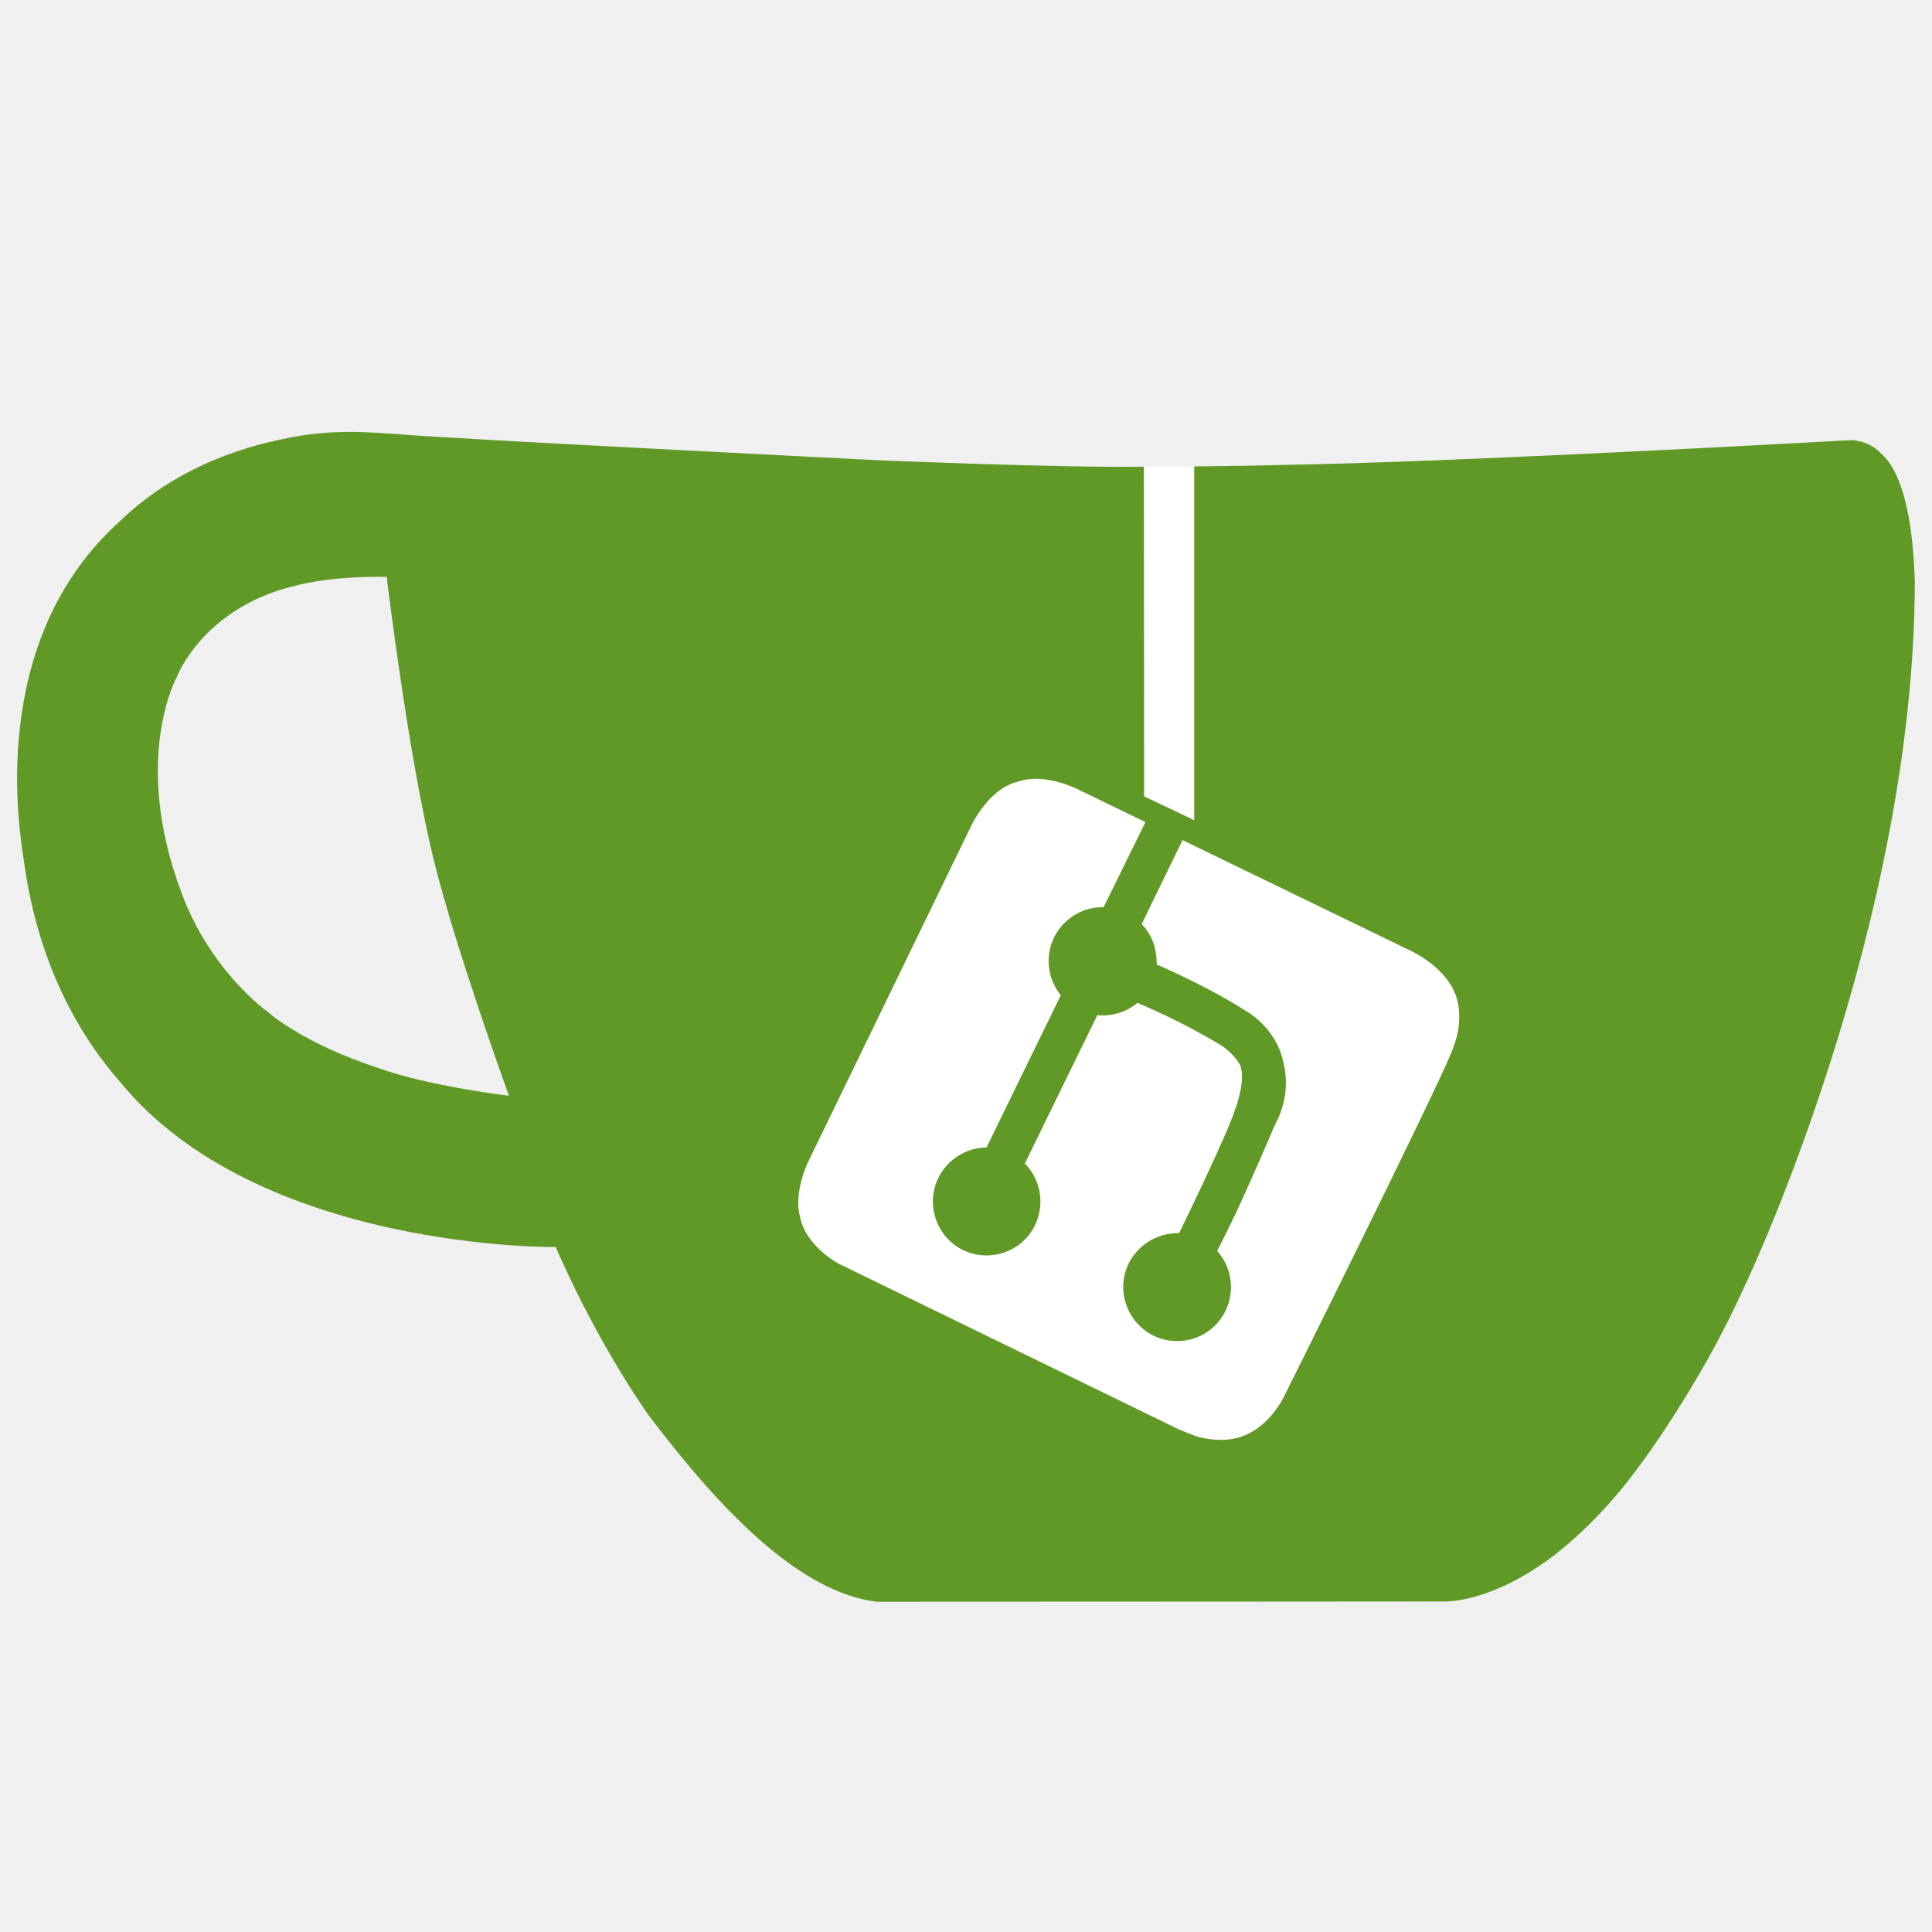
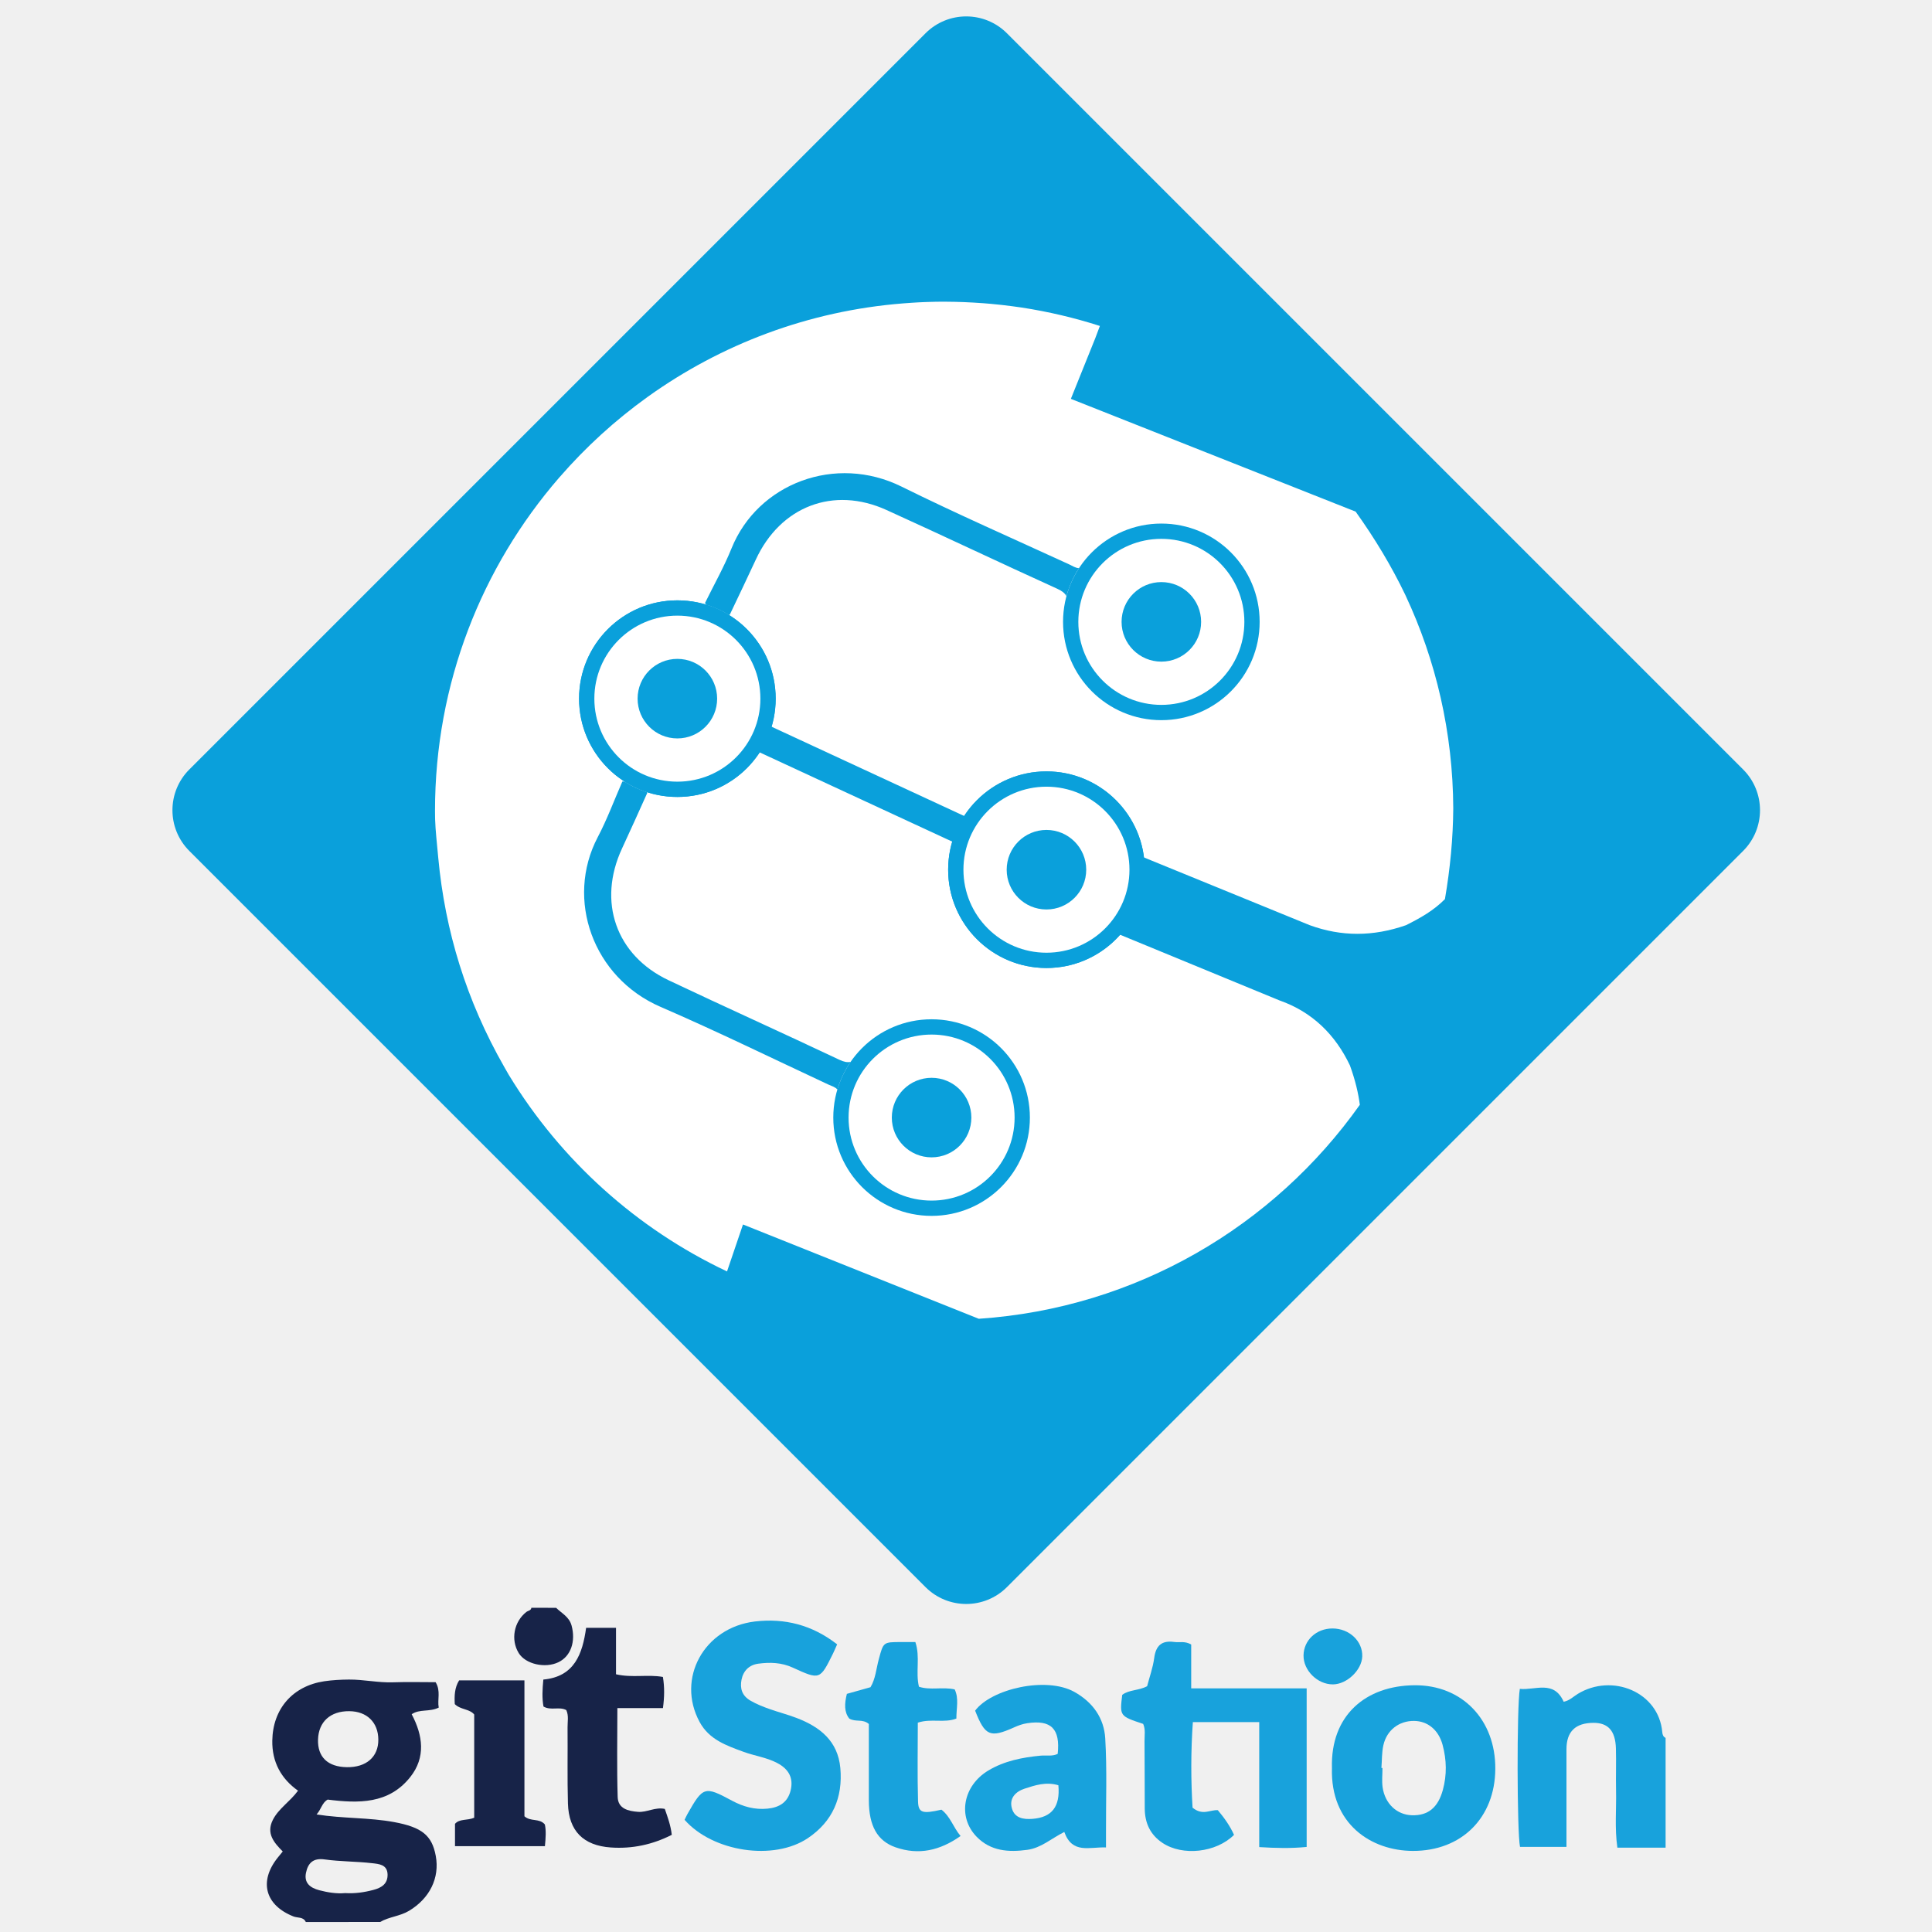
- <svg xmlns="http://www.w3.org/2000/svg" viewBox="0 0 640 640" style="enable-background:new 0 0 640 640" xml:space="preserve" width="32" height="32">
-   <path style="fill:#fff" d="m395.9 484.2-126.9-61c-12.5-6-17.9-21.2-11.8-33.8l61-126.9c6-12.5 21.2-17.9 33.8-11.8 17.2 8.3 27.1 13 27.1 13l-.1-109.2 16.7-.1.1 117.1s57.4 24.2 83.1 40.1c3.7 2.3 10.2 6.8 12.9 14.4 2.1 6.1 2 13.1-1 19.3l-61 126.9c-6.2 12.7-21.4 18.1-33.9 12z" />
-   <path style="fill:#609926" d="M622.7 149.8c-4.1-4.1-9.6-4-9.6-4s-117.2 6.6-177.9 8c-13.3.3-26.5.6-39.6.7v117.2c-5.5-2.6-11.1-5.3-16.6-7.9 0-36.4-.1-109.2-.1-109.2-29 .4-89.2-2.2-89.2-2.2s-141.4-7.1-156.8-8.5c-9.8-.6-22.5-2.1-39 1.5-8.7 1.8-33.5 7.4-53.8 26.9C-4.9 212.4 6.6 276.2 8 285.8c1.7 11.7 6.9 44.2 31.7 72.5 45.8 56.1 144.4 54.8 144.4 54.8s12.1 28.9 30.6 55.5c25 33.1 50.7 58.9 75.7 62 63 0 188.9-.1 188.9-.1s12 .1 28.3-10.3c14-8.5 26.5-23.4 26.5-23.4S547 483 565 451.5c5.5-9.7 10.1-19.1 14.1-28 0 0 55.2-117.1 55.2-231.1-1.1-34.5-9.6-40.6-11.6-42.6zM125.6 353.9c-25.9-8.5-36.9-18.7-36.9-18.7S69.6 321.8 60 295.4c-16.5-44.2-1.4-71.2-1.4-71.2s8.4-22.5 38.5-30c13.8-3.7 31-3.1 31-3.1s7.1 59.4 15.7 94.2c7.2 29.2 24.8 77.7 24.8 77.7s-26.1-3.1-43-9.1zm300.3 107.6s-6.1 14.5-19.6 15.4c-5.8.4-10.3-1.2-10.3-1.2s-.3-.1-5.3-2.1l-112.9-55s-10.9-5.7-12.8-15.6c-2.2-8.1 2.7-18.1 2.7-18.1L322 273s4.8-9.7 12.2-13c.6-.3 2.3-1 4.5-1.5 8.1-2.1 18 2.8 18 2.8L467.4 315s12.6 5.7 15.3 16.2c1.9 7.4-.5 14-1.8 17.2-6.3 15.4-55 113.1-55 113.1z" />
-   <path style="fill:#609926" d="M326.8 380.1c-8.2.1-15.4 5.8-17.3 13.8-1.9 8 2 16.3 9.1 20 7.7 4 17.5 1.8 22.7-5.4 5.1-7.1 4.3-16.9-1.8-23.1l24-49.1c1.5.1 3.7.2 6.2-.5 4.1-.9 7.1-3.6 7.1-3.6 4.2 1.8 8.6 3.8 13.2 6.1 4.8 2.4 9.3 4.9 13.4 7.3.9.5 1.8 1.1 2.8 1.9 1.6 1.3 3.4 3.1 4.7 5.5 1.9 5.5-1.9 14.9-1.9 14.9-2.3 7.6-18.4 40.6-18.4 40.6-8.1-.2-15.3 5-17.7 12.5-2.6 8.1 1.1 17.3 8.9 21.3 7.8 4 17.4 1.7 22.5-5.3 5-6.8 4.6-16.3-1.1-22.6 1.9-3.7 3.7-7.4 5.6-11.3 5-10.4 13.5-30.4 13.5-30.4.9-1.7 5.7-10.3 2.7-21.3-2.5-11.4-12.6-16.7-12.6-16.7-12.2-7.9-29.2-15.2-29.2-15.2s0-4.1-1.1-7.1c-1.1-3.1-2.8-5.1-3.9-6.3 4.7-9.7 9.4-19.3 14.1-29-4.1-2-8.1-4-12.2-6.1-4.8 9.8-9.7 19.7-14.5 29.5-6.7-.1-12.9 3.5-16.1 9.4-3.4 6.3-2.7 14.1 1.9 19.8l-24.6 50.4z" />
+ <svg xmlns="http://www.w3.org/2000/svg" version="1.1" id="Layer_1" x="0px" y="0px" viewBox="0 0 512 512" style="enable-background:new 0 0 512 512;" xml:space="preserve">
+   <style type="text/css">
+ 	.st0{fill:#0AA0DB;}
+ 	.st1{fill:#FFFFFF;}
+ 	.st2{fill:#172348;}
+ 	.st3{fill:#18A2DC;}
+ </style>
+   <g>
+     <path class="st0" d="M266.85,8.82l195.1,195.1c5.96,5.96,5.96,15.62,0,21.58l-195.1,195.1c-5.96,5.96-15.62,5.96-21.58,0   L50.17,225.5c-5.96-5.96-5.96-15.62,0-21.58l195.1-195.1C251.23,2.86,260.89,2.86,266.85,8.82z" />
+     <path class="st1" d="M385.13,214.24c-0.06,7.84-0.8,15.84-2.21,24.04c-3.05,3.07-6.48,4.98-10.3,6.9c-8.76,3.06-17.15,3.06-25.54,0   l-46.18-18.87c-1.91-7.27-8.5-12.62-16.34-12.62c-9.34,0-16.91,7.61-16.91,17c0,9.39,7.57,16.99,16.91,16.99   c1.57,0,3.09-0.21,4.53-0.62c1.03-0.12,2.25-0.49,3.48-1.1l46.5,19.16c8.76,3.06,14.87,9.19,18.68,17.24   c1.47,4.07,2.23,7.44,2.62,10.42c-22.78,32.16-59.29,53.9-100.98,56.71L196.9,324.5l-4.23,12.44c-23.98-11.32-44.08-29.49-57.78-52   c-0.02-0.03-0.05-0.07-0.07-0.11c-0.41-0.7-0.81-1.4-1.2-2.1c-10.02-17.55-15.67-35.97-17.48-55.42   c-0.35-3.85-0.74-7.26-0.83-10.13c-0.01-0.19-0.01-0.37-0.01-0.56c-0.01-0.25-0.01-0.51-0.01-0.76c-0.01-0.33-0.01-0.66-0.01-0.98   c0-33.77,12.4-64.63,32.9-88.3c0.04-0.05,0.08-0.09,0.13-0.14c6.9-7.95,14.74-15.1,23.32-21.26c0.05-0.03,0.09-0.06,0.13-0.09   c0.01,0,0.01-0.01,0.01-0.01c19.34-13.84,42.5-22.7,67.58-24.68c0.74-0.06,1.47-0.11,2.21-0.16c0.6-0.04,1.19-0.08,1.79-0.11   c0.51-0.03,1.02-0.05,1.54-0.07c0.38-0.01,0.76-0.03,1.14-0.04c1.38-0.05,2.78-0.07,4.17-0.07c0.76,0,1.51,0.01,2.27,0.03   c0.22-0.01,0.44,0,0.66,0.01c0.76,0.01,1.53,0.04,2.29,0.07c0.88,0.04,1.75,0.08,2.62,0.13c0.86,0.05,1.73,0.11,2.59,0.17   c0.64,0.05,1.28,0.1,1.93,0.16c0.96,0.09,1.92,0.19,2.88,0.29c0.96,0.11,1.91,0.23,2.86,0.35c0.82,0.1,1.63,0.22,2.44,0.34   c7.11,1.09,14.04,2.73,20.74,4.88l-1.21,3.22l-6.48,16.1l75.47,29.89c5.16,7.21,9.55,14.54,13.14,22.02   c0.04,0.08,0.08,0.16,0.11,0.24C380.54,174.99,385.04,194.1,385.13,214.24z" />
+     <g>
+       <g>
+         <path class="st0" d="M223.25,285.22c-0.54,1.16-0.98,2.33-1.33,3.52c-0.56-0.68-1.55-0.94-2.43-1.34     c-14.79-6.9-29.47-14.09-44.46-20.58c-17.87-7.74-25.28-28.47-16.62-44.97c2.5-4.74,4.36-9.81,6.52-14.74     c0.18-0.01,0.36-0.01,0.55-0.01c0.97,0.63,2,1.2,3.08,1.7c0.93,0.43,1.88,0.8,2.83,1.12c0.05,0.06,0.11,0.13,0.15,0.2     c-2.22,4.91-4.41,9.83-6.69,14.72c-6.56,14.09-1.65,28.32,12.34,34.94c15.03,7.12,30.2,13.95,45.23,21.06     c1.22,0.58,2.16,0.76,3.01,0.56C224.61,282.58,223.88,283.86,223.25,285.22z" />
+         <rect x="197.42" y="204.37" transform="matrix(0.9073 0.4205 -0.4205 0.9073 108.5405 -76.5795)" class="st0" width="61.04" height="7" />
+         <g>
+           <circle class="st0" cx="277.32" cy="230.48" r="26.05" />
+           <circle class="st0" cx="277.32" cy="230.48" r="22" />
+           <circle class="st0" cx="277.32" cy="230.48" r="10.54" />
+         </g>
+         <g>
+           <circle class="st0" cx="179.51" cy="185.15" r="26.05" />
+           <circle class="st0" cx="179.51" cy="185.15" r="22" />
+           <circle class="st0" cx="179.51" cy="185.15" r="10.54" />
+         </g>
+         <g>
+           <circle class="st0" cx="246.88" cy="296.17" r="26.05" />
+           <circle class="st1" cx="246.88" cy="296.17" r="22" />
+           <circle class="st0" cx="246.88" cy="296.17" r="10.54" />
+         </g>
+       </g>
+       <g>
+         <path class="st0" d="M284.13,153.85c0.54-1.16,1.14-2.26,1.82-3.29c-0.88,0.01-1.72-0.58-2.6-0.99     c-14.83-6.82-29.8-13.38-44.44-20.62c-17.46-8.64-38.06-0.89-45.05,16.38c-2.01,4.97-4.67,9.67-7.04,14.5     c0.11,0.14,0.23,0.28,0.35,0.43c1.1,0.33,2.21,0.76,3.28,1.25c0.93,0.43,1.83,0.92,2.68,1.44c0.08,0,0.17,0,0.25-0.01     c2.31-4.87,4.65-9.72,6.91-14.62c6.51-14.11,20.55-19.56,34.63-13.17c15.14,6.87,30.17,14.03,45.31,20.9     c1.23,0.56,1.97,1.15,2.38,1.93C283,156.58,283.51,155.2,284.13,153.85z" />
+         <rect x="197.63" y="203.92" transform="matrix(0.9073 0.4205 -0.4205 0.9073 108.3714 -76.7084)" class="st0" width="61.04" height="7" />
+         <g>
+           <circle class="st0" cx="277.32" cy="230.48" r="26.05" />
+           <circle class="st1" cx="277.32" cy="230.48" r="22" />
+           <circle class="st0" cx="277.32" cy="230.48" r="10.54" />
+         </g>
+         <g>
+           <circle class="st0" cx="179.51" cy="185.15" r="26.05" />
+           <circle class="st1" cx="179.51" cy="185.15" r="22" />
+           <circle class="st0" cx="179.51" cy="185.15" r="10.54" />
+         </g>
+         <g>
+           <circle class="st0" cx="307.77" cy="164.8" r="26.05" />
+           <circle class="st1" cx="307.77" cy="164.8" r="22" />
+           <circle class="st0" cx="307.77" cy="164.8" r="10.54" />
+         </g>
+       </g>
+     </g>
+   </g>
+   <g>
+     <path class="st2" d="M147.38,426.09c1.48,1.47,3.46,2.35,4.1,4.72c1.11,4.13-0.15,8.08-3.48,9.69c-3.53,1.71-8.72,0.52-10.53-2.41   c-2.17-3.52-1.3-8.31,2.03-10.91c0.45-0.35,1.21-0.33,1.32-1.1C143,426.09,145.19,426.09,147.38,426.09z" />
+     <g>
+       <path class="st2" d="M81.04,509.35c-0.64-1.42-2.17-1.04-3.24-1.46c-7.5-2.95-9.26-9.24-4.23-15.56c0.39-0.49,0.78-0.96,1.36-1.67    c-2.28-2.31-4.46-4.75-2.62-8.38c1.53-3.02,4.48-4.76,6.67-7.73c-4.52-3.2-6.91-7.64-6.82-13.26c0.13-8.42,5.39-14.48,13.77-15.74    c2.16-0.32,4.36-0.43,6.54-0.45c3.91-0.03,7.75,0.87,11.69,0.73c3.74-0.13,7.49-0.03,11.28-0.03c1.43,2.32,0.42,4.63,0.83,6.73    c-2.46,1.23-5.03,0.3-7.17,1.76c2.98,5.63,3.77,11.43-0.39,16.66c-5.7,7.17-13.71,6.99-21.87,5.96c-1.48,0.8-1.67,2.49-2.94,3.94    c7.11,1.11,13.93,0.79,20.59,2.03c7.28,1.36,9.98,3.48,10.99,8.94c1.09,5.86-1.62,11.28-7.07,14.56    c-2.41,1.45-5.27,1.57-7.66,2.96C94.18,509.35,87.61,509.35,81.04,509.35z M91.92,468.32c5.16,0.08,8.38-2.74,8.34-7.31    c-0.03-4.57-3.03-7.5-7.71-7.53c-4.99-0.04-8.12,2.8-8.27,7.51C84.14,465.63,86.85,468.24,91.92,468.32z M91.48,501.69    c2.59,0.16,5.06-0.2,7.49-0.85c2.12-0.56,3.8-1.58,3.74-4.09c-0.06-2.66-2.35-2.78-4.06-2.98c-4.18-0.49-8.43-0.42-12.6-1    c-3.08-0.44-4.43,0.98-4.96,3.54c-0.56,2.7,1.13,3.99,3.51,4.62C86.88,501.52,89.18,501.9,91.48,501.69z" />
+       <path class="st3" d="M441.4,489.65c-4.19,0-8.37,0-12.78,0c-0.74-5.21-0.24-10.17-0.35-15.11c-0.08-3.74,0.07-7.49-0.04-11.23    c-0.14-4.64-2.08-6.75-5.93-6.74c-4.79,0.02-7.16,2.3-7.17,6.98c-0.02,8.54,0,17.09,0,25.89c-4.4,0-8.37,0-12.31,0    c-0.81-3.91-0.87-37.16-0.05-41.87c4.11,0.41,9.02-2.42,11.62,3.41c1.54-0.29,2.53-1.34,3.7-2.06    c9.12-5.59,21.52-0.54,22.43,10.14c0.06,0.66,0.25,1.2,0.88,1.5C441.4,470.25,441.4,479.95,441.4,489.65z" />
+       <path class="st3" d="M346.28,447.44c0,14.29,0,27.97,0,42.02c-4.17,0.41-8.15,0.31-12.57,0.04c0-10.99,0-21.86,0-33.12    c-5.94,0-11.46,0-17.59,0c-0.55,7.73-0.52,15.52-0.08,22.67c2.68,2.2,4.65,0.52,6.69,0.66c1.7,2.02,3.22,4.15,4.3,6.55    c-4.73,4.72-13.63,5.68-18.94,2.14c-3.28-2.18-4.7-5.3-4.72-9.14c-0.03-5.94-0.01-11.87-0.06-17.81c-0.01-1.54,0.3-3.12-0.36-4.6    c-6.23-2.07-6.23-2.07-5.55-7.69c1.82-1.41,4.37-1.09,6.6-2.3c0.62-2.4,1.54-4.91,1.88-7.49c0.44-3.32,2.03-4.69,5.31-4.23    c1.36,0.19,2.8-0.31,4.49,0.67c0,3.48,0,7.17,0,11.62c5.29,0,10.22,0,15.14,0C335.79,447.44,340.78,447.44,346.28,447.44z" />
+       <path class="st3" d="M221.85,435.77c-0.48,1.07-0.77,1.78-1.11,2.47c-3.44,6.94-3.46,6.99-10.66,3.69    c-2.99-1.37-6.06-1.45-9.16-1.03c-2.37,0.32-3.94,1.87-4.41,4.24c-0.45,2.32,0.12,4.25,2.39,5.56c1.64,0.95,3.37,1.62,5.12,2.24    c2.35,0.83,4.77,1.45,7.09,2.34c6.2,2.36,10.94,6.11,11.59,13.28c0.7,7.8-2.07,14.16-8.58,18.55c-9.05,6.11-25.21,3.67-32.7-4.84    c0.24-0.49,0.49-1.06,0.79-1.59c4.11-7.24,4.53-7.39,11.76-3.49c2.97,1.6,6.03,2.45,9.42,2.12c3.1-0.3,5.35-1.64,6.13-4.81    c0.79-3.2-0.39-5.64-3.6-7.31c-2.78-1.46-5.94-1.86-8.85-2.93c-4.53-1.66-9.13-3.23-11.67-7.93c-6.21-11.47,1.13-25,14.66-26.62    C207.92,428.79,215.2,430.59,221.85,435.77z" />
+       <path class="st3" d="M352.98,468.57c-0.41-14.03,8.99-21.85,21.86-21.96c12.69-0.11,21.52,9.21,21.43,22.17    c-0.08,12.95-8.94,21.77-21.86,21.73C363.3,490.47,352.55,483.32,352.98,468.57z M366.09,468.53c0.09,0,0.18,0.01,0.28,0.01    c0,1.71-0.2,3.45,0.04,5.13c0.63,4.35,3.79,7.27,7.75,7.39c4.32,0.14,6.94-2.07,8.21-6.7c1.1-4.02,1-7.98-0.07-11.96    c-1.06-3.93-3.93-6.32-7.6-6.34c-3.94-0.02-7.19,2.43-8.09,6.44C366.17,464.45,366.25,466.52,366.09,468.53z" />
+       <path class="st3" d="M258.42,453.34c4.3-5.77,18.81-9.13,26.29-4.97c4.92,2.74,7.87,6.96,8.19,12.32    c0.49,8.25,0.17,16.55,0.2,24.82c0,1.22,0,2.44,0,4.08c-4.42-0.17-8.92,1.82-11.05-4.1c-3.41,1.71-6.11,4.22-9.77,4.73    c-5,0.69-9.75,0.36-13.47-3.47c-5.1-5.26-3.63-13.5,3.11-17.55c4.22-2.53,8.96-3.46,13.81-3.93c1.53-0.15,3.12,0.24,4.57-0.47    c0.72-6.65-1.75-9.09-8.07-8.13c-1.27,0.19-2.4,0.61-3.54,1.13C262.39,460.62,261.03,460.03,258.42,453.34z M280.48,473.11    c-3.31-0.99-6.19,0.01-8.94,0.9c-2.33,0.75-4.2,2.52-3.35,5.32c0.76,2.53,3.09,2.85,5.36,2.69    C278.74,481.65,281,478.8,280.48,473.11z" />
+       <path class="st2" d="M150.07,453.19c-1.87-1.01-4.05,0.21-6.04-0.94c-0.41-2.23-0.29-4.52-0.04-7.15    c8.24-0.76,10.37-6.76,11.34-13.71c2.61,0,5.05,0,7.92,0c0,4.14,0,8.13,0,12.31c4.31,1,8.39-0.02,12.43,0.71    c0.45,2.73,0.4,5.32,0.01,8.25c-3.96,0-7.82,0-12.08,0c0,8.07-0.16,15.82,0.08,23.55c0.09,3.1,2.73,3.75,5.42,3.95    c2.34,0.17,4.48-1.32,7.07-0.78c0.75,2.17,1.56,4.33,1.85,6.87c-5.1,2.59-10.47,3.75-16.16,3.35c-7.26-0.5-11.15-4.37-11.36-11.64    c-0.19-6.72-0.04-13.44-0.1-20.16C150.39,456.26,150.77,454.68,150.07,453.19z" />
+       <path class="st3" d="M249.5,479.58c2.41,1.9,3.08,4.62,5.06,6.98c-5.46,3.86-11.09,5.14-17.24,2.99    c-4.87-1.7-7.05-5.76-7.07-12.44c-0.02-6.84,0-13.68,0-20.24c-1.68-1.43-3.43-0.42-5.18-1.43c-1.38-1.72-1.29-3.95-0.64-6.55    c2.02-0.57,4.07-1.14,6.26-1.76c1.34-2.22,1.52-4.91,2.2-7.42c1.23-4.51,1.11-4.55,5.9-4.55c1.24,0,2.47,0,3.79,0    c1.34,4,0.01,7.96,0.95,11.84c3.07,1,6.24-0.02,9.47,0.71c1.17,2.42,0.43,5,0.45,7.73c-3.24,1.25-6.63-0.09-10.22,1.08    c0,6.93-0.14,13.91,0.06,20.88C243.37,480.45,244.48,480.73,249.5,479.58z" />
+       <path class="st2" d="M138.98,445.32c0,12.42,0,24.28,0,36.01c1.66,1.51,3.96,0.44,5.41,2.17c0.37,1.66,0.23,3.52,0.02,5.75    c-7.85,0-15.71,0-23.83,0c0-1.91,0-3.87,0-5.92c1.24-1.4,3.19-0.81,5.09-1.61c0-8.97,0-18.11,0-27.36    c-1.25-1.53-3.66-1.24-5.15-2.76c-0.12-2.18-0.06-4.33,1.15-6.28C127.29,445.32,132.86,445.32,138.98,445.32z" />
+     </g>
+     <path class="st3" d="M353.25,446.38c-4.09,0.03-7.87-3.7-7.8-7.7c0.07-4.02,3.39-7.11,7.65-7.12c4.47-0.01,8.06,3.37,7.91,7.43   C360.88,442.6,356.94,446.35,353.25,446.38z" />
+   </g>
</svg>
